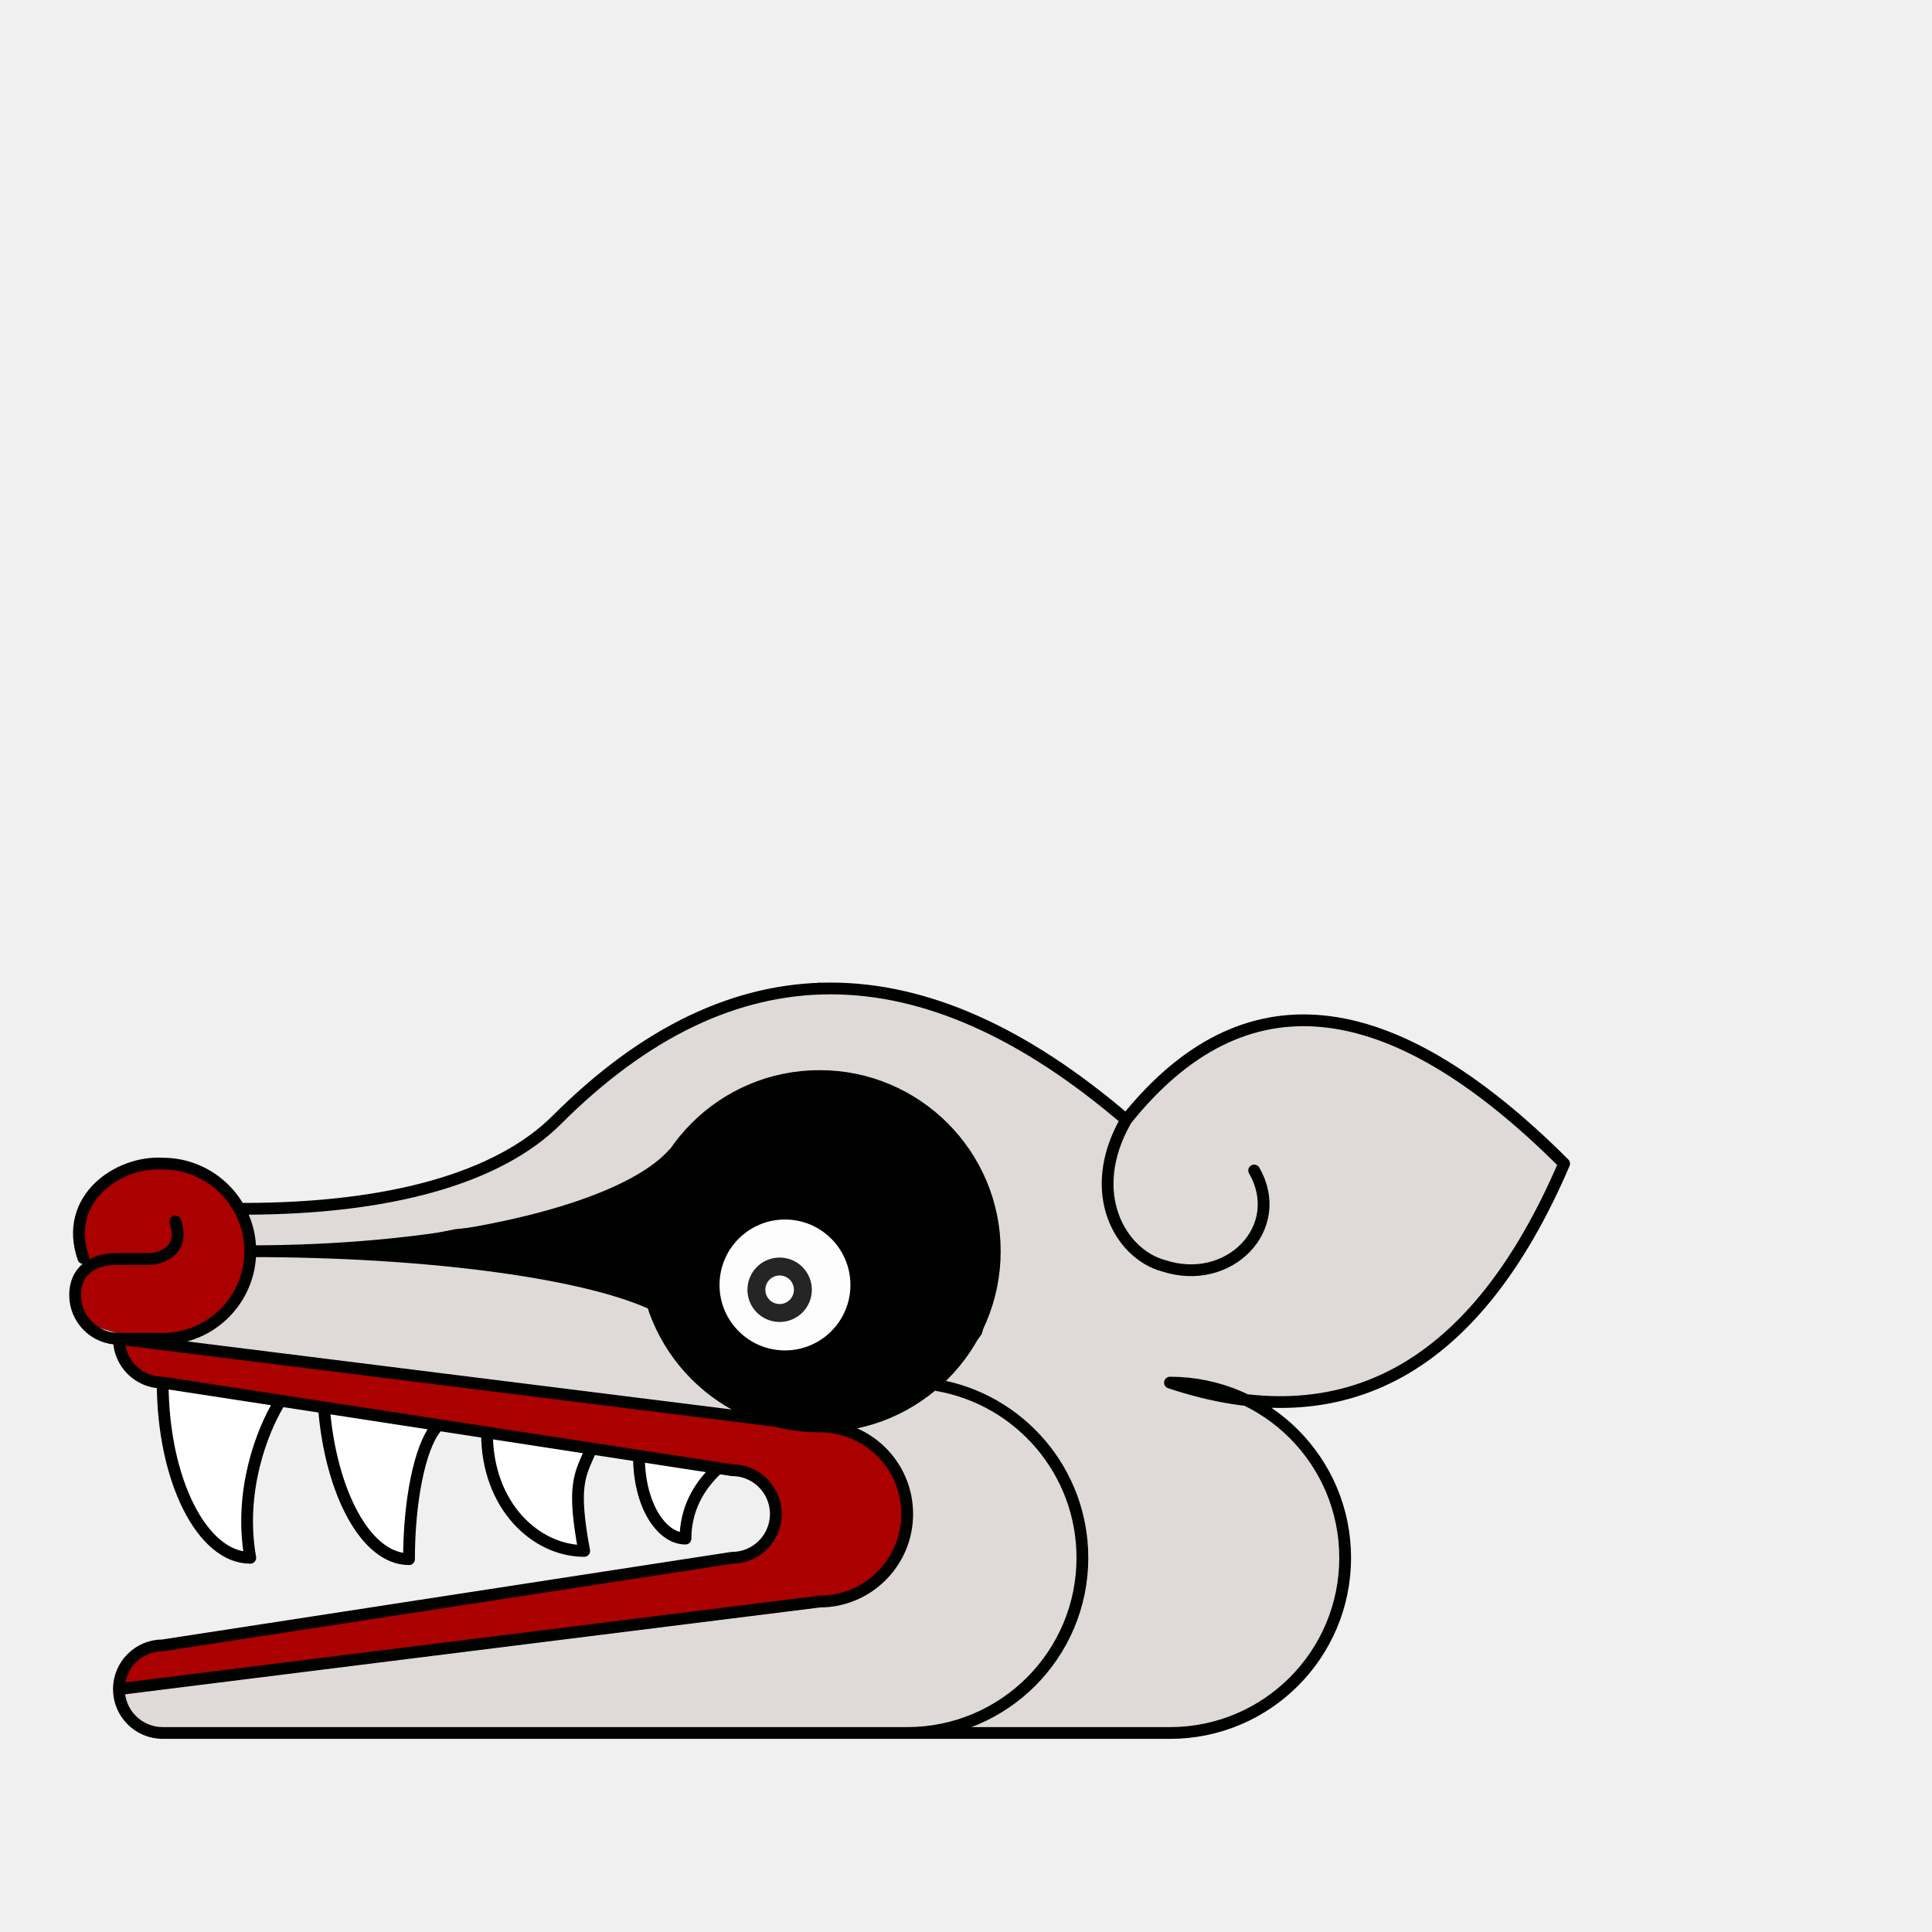
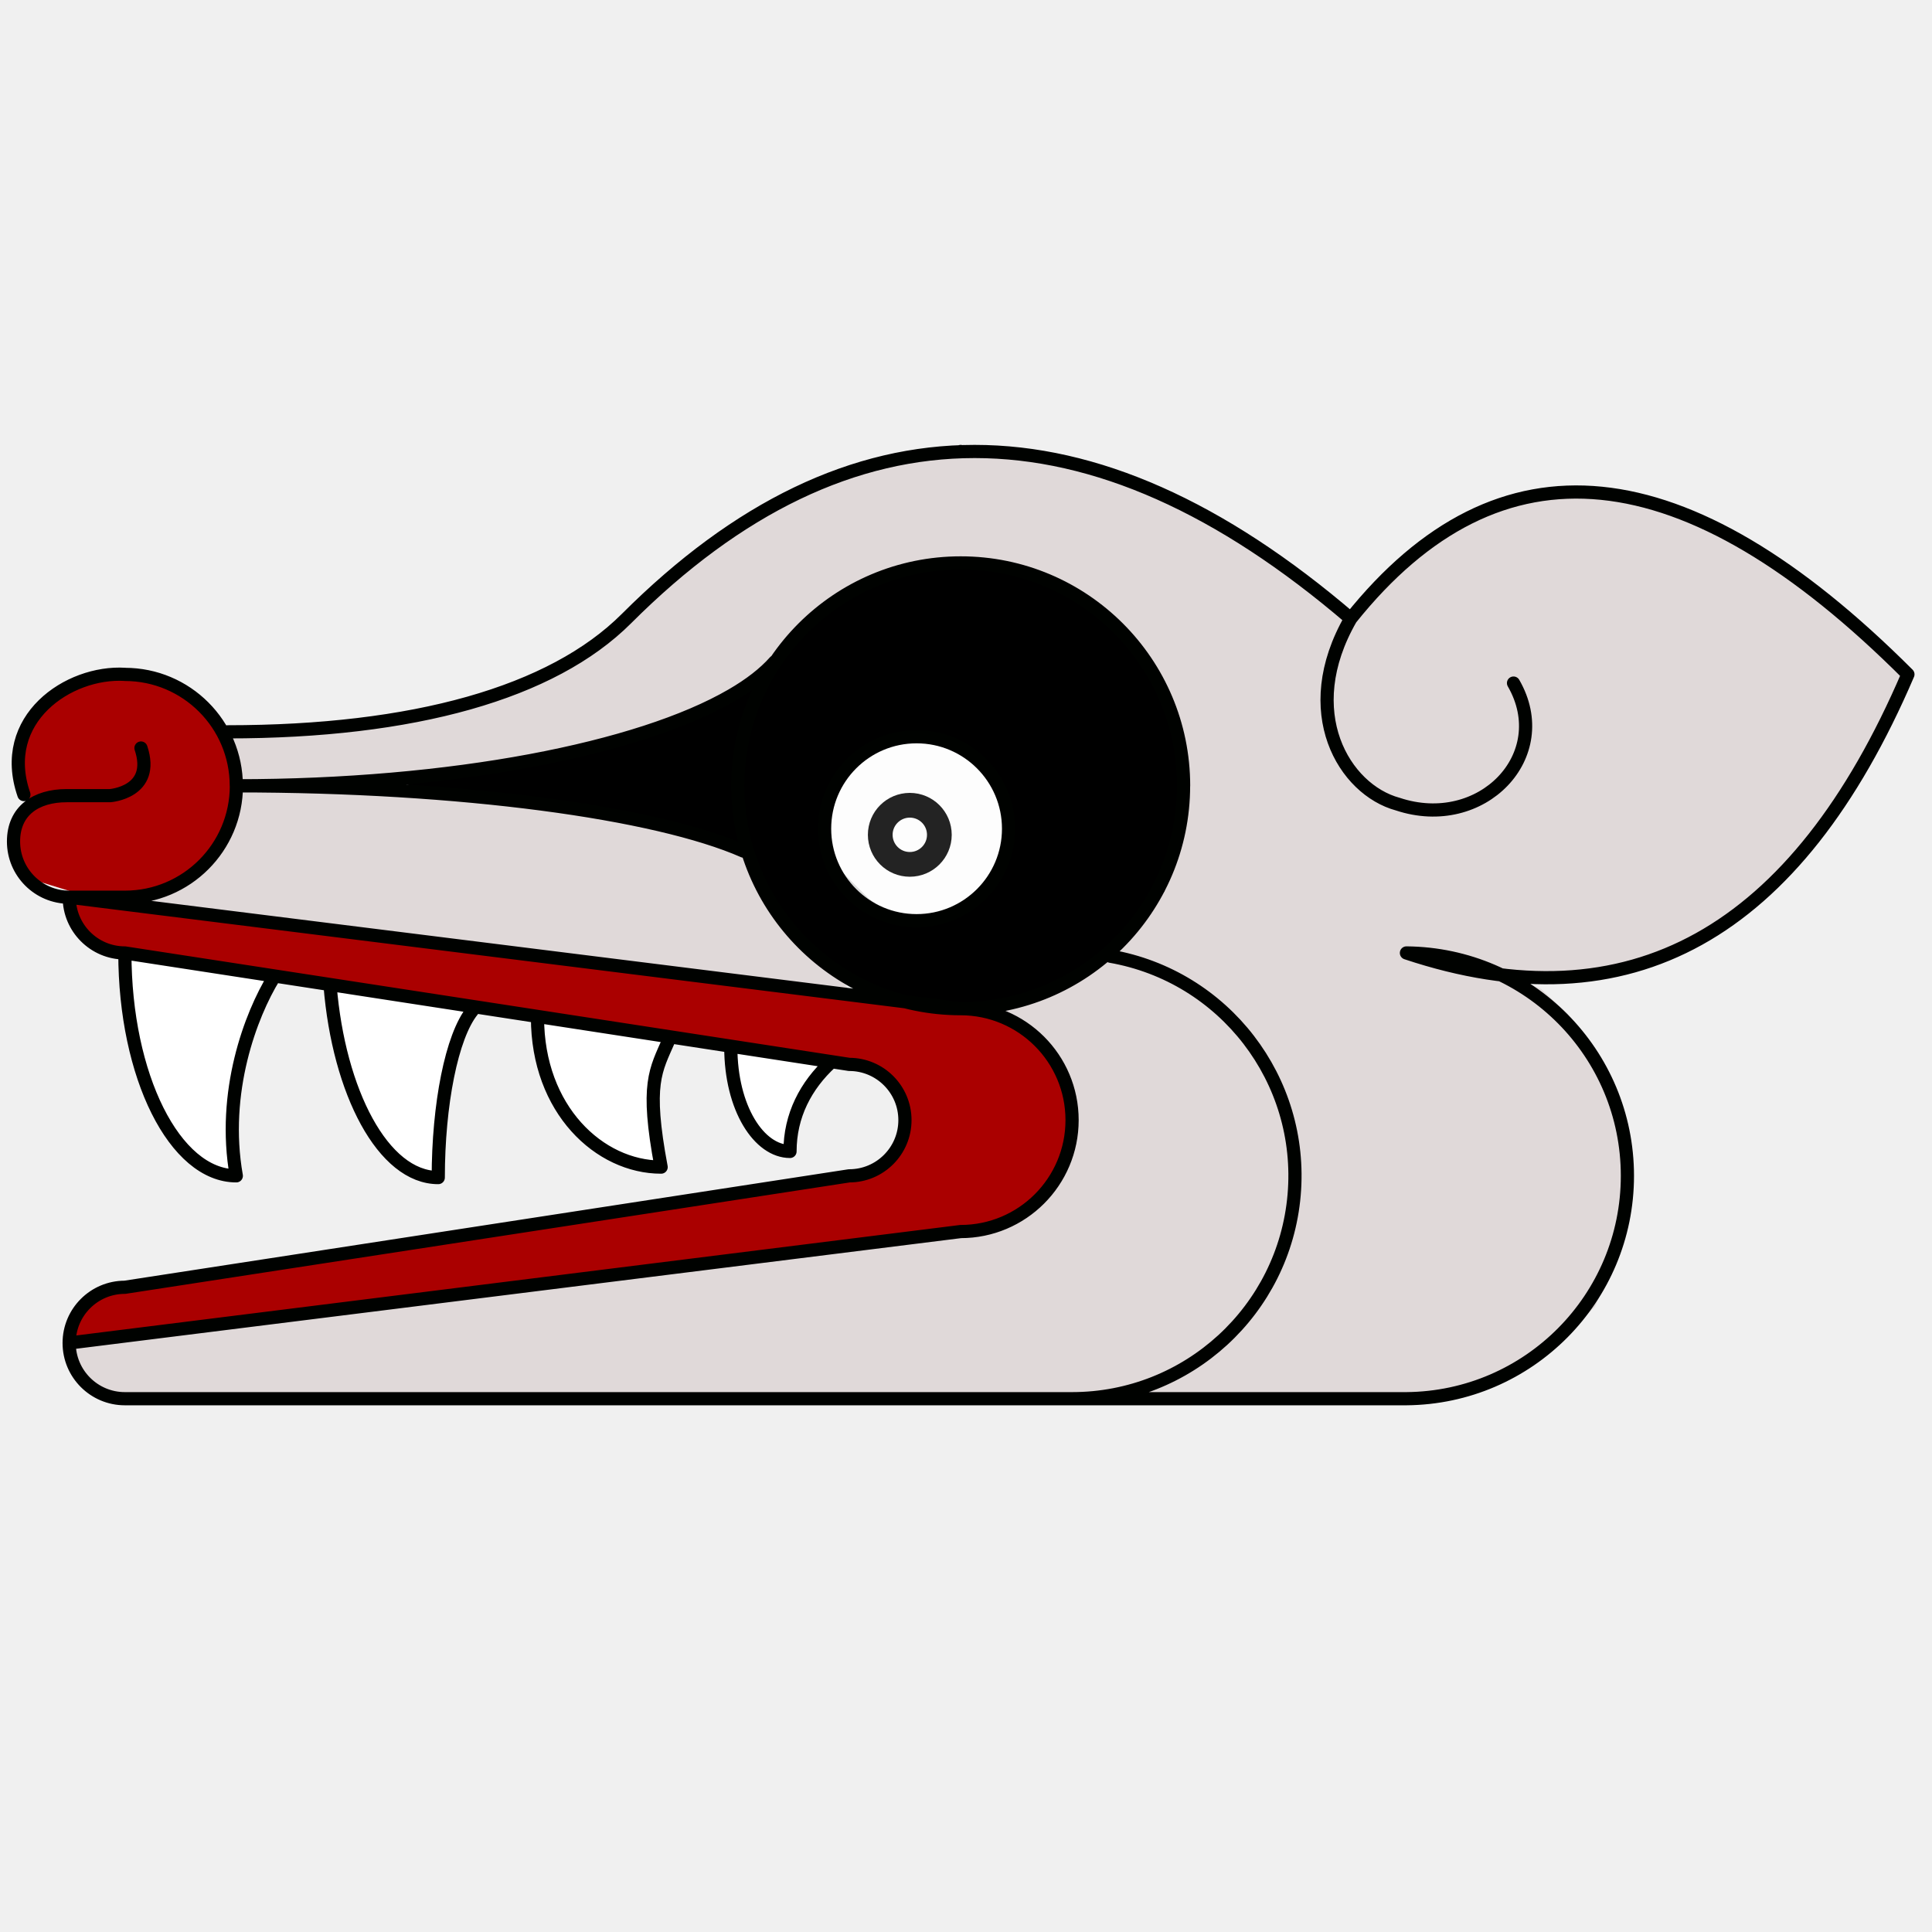
- <svg xmlns="http://www.w3.org/2000/svg" version="1.1" width="200" height="200" style="fill:none" id="svg2">
-   <defs id="defs12" />
-   <g id="layer3" style="display:inline">
-     <path style="fill:#c8b7b7;fill-opacity:0.404;fill-rule:evenodd;stroke:none;stroke-width:1px;stroke-linecap:butt;stroke-linejoin:miter;stroke-opacity:1" d="m 26.344,129.472 6.244,0.284 8.94,0.284 5.25,0.568 8.656,1.135 9.649,2.27 2.838,0.71 1.277,4.541 2.838,2.554 3.122,3.406 0.993,1.561 -17.312,-2.412 -20.859,-2.696 -13.906,-1.845 -10.501,-1.277 7.237,-0.851 3.831,-2.98 1.561,-3.406 z" id="path4164" />
-     <path style="fill:#c8b7b7;fill-opacity:0.404;fill-rule:evenodd;stroke:none;stroke-width:1px;stroke-linecap:butt;stroke-linejoin:miter;stroke-opacity:1" d="m 24.642,124.931 1.277,2.696 -0.284,1.845 8.372,0.142 5.534,-0.426 3.973,-0.568 3.548,-0.851 5.25,-0.851 5.534,-1.277 5.534,-1.845 4.257,-2.412 2.554,-2.27 2.98,-3.689 3.122,-2.128 3.831,-1.845 5.25,-0.142 5.676,0.993 3.689,1.845 3.122,2.838 2.98,3.689 1.561,4.115 0.709,3.406 0,4.399 -1.419,2.696 -1.135,3.831 -1.845,2.554 -2.129,2.27 -5.392,2.412 -2.412,0.71 -1.561,0.568 2.98,1.845 1.845,1.987 1.561,2.412 0.142,2.838 -0.142,2.98 -1.419,2.98 -2.838,2.128 -4.399,0.993 -72.653,8.798 0.284,1.845 1.845,1.987 2.27,1.277 4.825,-0.426 101.175,-0.284 4.825,-0.71 2.98,-1.703 3.122,-1.845 2.838,-2.838 1.703,-4.115 1.277,-4.825 -0.142,-4.257 -0.851,-3.264 -1.703,-4.115 -2.554,-3.264 -2.128,-1.987 -2.27,-0.993 4.683,-0.284 4.683,-0.426 4.399,-1.561 5.25,-3.122 3.406,-3.547 3.122,-3.548 2.838,-5.25 2.412,-3.973 1.419,-3.264 -4.115,-3.689 -3.689,-3.406 -5.818,-3.689 -4.399,-2.129 -4.257,-1.419 -5.108,-0.568 -4.683,1.135 -3.547,1.277 -4.257,2.838 -2.129,1.561 -3.406,3.689 -5.392,-3.973 -4.967,-3.548 -3.406,-1.987 -6.953,-2.554 -4.683,-1.277 -3.264,-0.142 -4.683,-0.142 -4.967,1.277 -4.825,1.419 -4.967,2.412 -2.98,2.27 -2.554,1.419 -3.689,3.406 -2.98,2.838 -3.973,2.838 -3.973,1.561 -3.831,1.135 -7.095,1.561 -4.825,0.426 z" id="path4166" />
-     <path style="fill:#000000;fill-rule:evenodd;stroke:none;stroke-width:1px;stroke-linecap:butt;stroke-linejoin:miter;stroke-opacity:1" d="m 38.421,129.062 8.629,-1.806 7.425,-0.803 7.826,-2.408 5.418,-2.609 4.415,-5.017 4.014,-3.412 3.211,-1.405 8.228,-0.401 6.221,2.207 3.412,2.408 3.211,4.415 2.408,5.017 0.401,6.823 -1.605,6.02 -2.809,3.813 -3.01,2.207 -8.027,-7.626 1.405,-2.408 -0.803,-4.014 -1.806,-2.609 -2.609,-2.007 -4.415,0 -3.01,1.605 -2.007,3.01 -0.803,3.211 0.803,3.211 -5.218,2.207 -1.806,-3.813 -3.412,-1.605 -6.221,-1.204 z" id="path4168" />
-     <path style="fill:#000000;fill-rule:evenodd;stroke:none;stroke-width:1px;stroke-linecap:butt;stroke-linejoin:miter;stroke-opacity:1" d="m 69.125,138.494 4.214,4.816 2.809,2.207 4.616,1.806 5.218,0.401 4.014,-1.003 3.813,-1.405 2.408,-1.605 -6.622,-7.224 -1.806,0.401 -2.809,2.809 -2.007,0.602 -3.412,0 -2.207,-1.605 -3.01,-3.01 z" id="path4170" />
-     <path style="fill:#aa0000;fill-rule:evenodd;stroke:none;stroke-width:1px;stroke-linecap:butt;stroke-linejoin:miter;stroke-opacity:1" d="m 9.123,130.868 -1.003,-3.612 1.405,-4.014 3.412,-2.207 3.813,-1.003 4.014,1.204 3.412,2.609 1.605,3.01 0.401,4.616 -1.405,3.01 -2.207,2.609 -3.813,1.405 -3.01,0.201 15.653,2.207 54.183,7.024 3.813,0.803 3.211,3.01 0.803,2.408 0.602,3.01 -1.405,4.214 -1.806,2.408 -3.612,2.207 -74.652,9.03 0,-2.809 2.408,-1.605 4.214,-1.003 8.428,-1.204 49.367,-7.425 3.01,-1.806 0.602,-3.412 -1.204,-2.007 -1.605,-1.405 -61.006,-9.231 -2.809,-1.003 -1.605,-2.408 0,-1.605 -2.609,-0.803 -1.806,-2.007 -0.201,-2.207 z" id="path4172" />
-     <path style="fill:#ffffff;fill-rule:evenodd;stroke:none;stroke-width:1px;stroke-linecap:butt;stroke-linejoin:miter;stroke-opacity:1" d="m 16.762,143.151 12.591,1.799 -1.799,3.182 -1.107,3.459 -0.553,3.044 -0.415,4.013 0.553,2.906 -2.767,-0.969 -2.629,-2.352 -2.076,-4.013 -0.969,-3.459 -0.553,-4.013 z" id="path4177" />
-     <path style="fill:#ffffff;fill-rule:evenodd;stroke:none;stroke-width:1px;stroke-linecap:butt;stroke-linejoin:miter;stroke-opacity:1" d="m 33.782,145.78 11.9,1.66 -1.107,1.66 -1.384,2.491 -0.553,4.705 -0.277,4.289 0,1.107 -1.937,-0.83 -2.352,-1.66 -1.937,-2.767 -1.107,-3.874 -1.245,-4.566 z" id="path4179" />
-     <path style="fill:#ffffff;fill-rule:evenodd;stroke:none;stroke-width:1px;stroke-linecap:butt;stroke-linejoin:miter;stroke-opacity:1" d="m 50.662,148.271 0.138,3.044 0.969,3.182 1.937,3.321 3.598,1.937 2.352,0.83 0.969,0.138 -0.83,-4.151 0,-3.044 1.245,-2.629 0.277,-0.969 z" id="path4181" />
-     <path style="fill:#ffffff;fill-rule:evenodd;stroke:none;stroke-width:1px;stroke-linecap:butt;stroke-linejoin:miter;stroke-opacity:1" d="m 66.436,150.485 7.887,1.384 -1.522,1.66 -0.83,1.937 -0.969,1.522 0.138,2.629 -1.66,-0.692 -1.937,-2.352 -0.969,-2.906 z" id="path4183" />
-     <circle style="opacity:0.855;fill:#ffffff;fill-opacity:1;stroke:none;stroke-width:1.7;stroke-miterlimit:4;stroke-dasharray:none;stroke-opacity:1" id="path5684" cx="81.184" cy="133.084" r="7.293" />
+ <svg xmlns="http://www.w3.org/2000/svg" id="Capa_3" data-name="Capa 3" viewBox="0 0 1172 1172">
+   <defs>
+     <style>.cls-1{fill:#c8b7b7;fill-opacity:0.4;}.cls-2{fill:#a00;}.cls-3,.cls-4{fill:#fff;}.cls-4,.cls-6{opacity:0.86;isolation:isolate;}.cls-5,.cls-6{fill:none;stroke-linecap:round;stroke-linejoin:round;}.cls-5{stroke:#000200;stroke-width:8px;}.cls-6{stroke:#000;stroke-width:15px;}</style>
+   </defs>
+   <g id="layer3">
+     <path id="path4164" class="cls-1" d="M146.59,476.27l46.55,2.12,66.65,2.11,39.15,4.24,64.53,8.46,71.94,16.93,21.16,5.29,9.52,33.85,21.16,19,23.28,25.4,7.4,11.63-129.07-18-155.52-20.1L129.66,553.5,51.37,544l54-6.35,28.57-22.21L145.53,490Z" />
+     <path id="path4166" class="cls-1" d="M133.9,442.42l9.52,20.1-2.12,13.75,62.42,1.06L245,474.16l29.62-4.24,26.45-6.34,39.15-6.35,41.26-9.52L422.72,434l31.74-18,19-16.93,22.22-27.51L519,355.66l28.57-13.75,39.14-1.06L629,348.26,656.53,362l23.27,21.16L702,410.68l11.64,30.68L719,466.75v32.8l-10.58,20.1-8.47,28.56-13.75,19-15.87,16.92-40.2,18-18,5.29-11.63,4.23,22.21,13.75,13.76,14.82,11.63,18,1.06,21.16-1.06,22.22-10.58,22.21L616.33,739.7l-32.8,7.41L41.85,812.7,44,826.46l13.75,14.81,16.93,9.52,36-3.17L865,845.5l36-5.29,22.21-12.7,23.28-13.75,21.16-21.16,12.69-30.68,9.52-36-1-31.74-6.35-24.33-12.7-30.68-19-24.34-15.87-14.81-16.93-7.4,34.92-2.12,34.91-3.17,32.8-11.64,39.14-23.28L1085,526l23.28-26.45,21.16-39.15,18-29.62L1158,406.45l-30.68-27.51-27.51-25.39L1056.44,326l-32.8-15.87L991.9,299.59l-38.09-4.23-34.91,8.46-26.45,9.53L860.71,334.5l-15.87,11.64-25.39,27.51L779.25,344l-37-26.45-25.39-14.81-51.84-19-34.91-9.52-24.33-1.06-34.92-1.06-37,9.53-36,10.58-37,18L438.59,327.1l-19,10.58L392,363.07l-22.22,21.16L340.2,405.39,310.57,417,282,425.49l-52.9,11.64-36,3.17Z" />
+     <path id="path4168" d="M236.63,474.55l64.11-13.24,55.17-5.89,58.14-17.65,40.25-19.13,32.8-36.78,29.82-25,23.86-10.3,61.12-2.94,46.22,16.19,25.35,17.65,23.85,32.36,17.89,36.78,3,50-11.92,44.14-20.88,28L663,584.88,603.39,529l10.44-17.66-6-29.42-13.42-19.12-19.38-14.72h-32.8L519.9,459.83,505,481.9l-6,23.54L505,529l-38.77,16.18-13.42-27.95-25.34-11.77-46.22-8.83Z" />
+     <path id="path4170" d="M465.55,543.54,497,579.45l20.95,16.45,34.41,13.47,38.9,3,29.92-7.48,28.43-10.47,17.95-12-49.37-53.86-13.47,3-20.94,20.95-15,4.48H543.35l-16.46-12-22.44-22.44Z" />
+     <path id="path4172" class="cls-2" d="M18.19,486.68l-7.48-26.93,10.47-29.92,25.44-16.46,28.43-7.48,29.92,9,25.43,19.45,12,22.44,3,34.41-10.48,22.44-16.45,19.45L90,543.54,67.57,545l116.7,16.46,404,52.37,28.42,6,23.94,22.45,6,18,4.49,22.44L640.6,714.1l-13.46,18-26.93,16.46L43.63,815.84V794.9l17.95-12L93,775.45l62.84-9L523.9,711.11l22.44-13.47,4.49-25.43-9-15-12-10.48L75.05,578,54.1,570.47l-12-18v-12l-19.45-6-13.47-15L7.72,503.14Z" />
+     <path id="path4177" class="cls-3" d="M75.15,578.26,169,591.67,155.62,615.4l-8.26,25.79-4.12,22.7-3.1,29.91,4.13,21.67-20.63-7.23L104,690.71,88.56,660.79,81.34,635l-4.13-29.92Z" />
+     <path id="path4179" class="cls-3" d="M202,597.86l88.72,12.38-8.25,12.38-10.32,18.57-4.13,35.07-2.06,32v8.25l-14.44-6.19L234,697.93,219.58,677.3l-8.26-28.89-9.28-34Z" />
+     <path id="path4181" class="cls-3" d="M327.9,616.43l1,22.7,7.22,23.72,14.44,24.76,26.83,14.45L395,708.25l7.22,1L396,678.33v-22.7l9.29-19.6,2.06-7.22Z" />
+     <path id="path4183" class="cls-3" d="M445.5,632.94l58.81,10.31L493,655.63l-6.19,14.44-7.22,11.35,1,19.6-12.38-5.15-14.44-17.54-7.23-21.67Z" />
+     <circle id="path5684" class="cls-4" cx="555.45" cy="503.21" r="54.37" />
  </g>
-   <path d="" style="fill:none;stroke:#000000;stroke-width:8;stroke-linecap:round;stroke-linejoin:round" id="path8" />
-   <g id="layer1" style="display:inline">
-     <path d="m 16.842,179.397 0,0 77.072,0 c 10.015,1e-5 18.135,-8.119 18.135,-18.135 0,-8.952 -6.487,-16.389 -15.017,-17.868 m -80.19,36.002 c -2.504,-1e-5 -4.534,-2.03 -4.534,-4.534 -7e-6,-2.504 2.03,-4.534 4.534,-4.534 l 0,0 58.937,-9.067 c 2.504,0 4.534,-2.03 4.534,-4.534 -4e-6,-2.504 -2.03,-4.534 -4.534,-4.534 l 0,0 -58.937,-9.067 m 68.005,4.534 0,0 0,0 c 5.008,0 9.067,4.06 9.067,9.067 l 0,0 c 10e-6,5.008 -4.06,9.067 -9.067,9.067 M 16.842,143.127 c -2.504,-1e-5 -4.534,-2.03 -4.534,-4.534 l 0,0 m 72.538,27.202 0,0 -72.538,9.067 m 72.538,-27.202 0,0 -72.538,-9.067 72.538,9.067 m -68.005,-27.202 0,0 c -4.582,-0.284 -10.344,3.634 -8.216,9.777 m 8.216,-9.777 c 5.008,0 9.067,4.06 9.067,9.067 l 0,0 c 18.344,0 34.144,2.179 41.281,5.314 m -54.882,3.754 0,0 4.534,0 c 5.008,0 9.067,-4.06 9.067,-9.067 m -9.067,9.067 -4.534,0 m 57.425,-19.171 c -0.847,0.958 -2.033,1.874 -3.518,2.736 -7.535,4.376 -22.756,7.368 -40.306,7.368 l 0,0 m 77.072,0 c 0,10.015 -8.119,18.135 -18.135,18.135 l 0,0 c -10.015,0 -18.135,-8.119 -18.135,-18.135 l 0,0 c -10e-7,-10.015 8.119,-18.135 18.135,-18.135 l 0,0 c 10.015,-1e-5 18.135,8.119 18.135,18.135 M 57.645,115.926 c 18.135,-18.135 37.78,-18.135 58.937,0 m -58.937,0 c -6.045,6.045 -17.333,9.209 -32.445,9.209 m 95.916,17.993 c 10.015,0 18.135,8.119 18.135,18.135 0,10.015 -8.119,18.135 -18.135,18.135 l 0,0 -27.202,0 M 121.116,143.127 c 18.135,6.045 31.735,-1.511 40.803,-22.668 m -45.336,-4.534 c 12.09,-15.112 27.202,-13.601 45.336,4.534 m -45.336,-4.534 c -4.37,7.606 -0.518,13.913 3.824,15.091 6.825,2.27 12.828,-3.945 9.422,-9.848 M 16.842,143.127 c 0,10.015 4.06,18.135 9.067,18.135 -1.21,-6.814 1.176,-13.1 3.063,-16.168 m 4.568,0.688 c 0.704,8.652 4.315,15.622 8.801,15.622 0,-5.931 1.089,-11.507 2.779,-13.59 m 5.295,0.557 c 0,7.512 5.053,12.182 10.061,12.182 -1.277,-6.806 -0.441,-7.875 0.637,-10.362 m 5.032,0.585 c 10e-7,5.008 2.314,8.5 4.817,8.5 10e-7,-2.917 1.281,-5.359 3.34,-7.258 m 10.544,-49.693 0,0 m -72.538,36.269 c -2.504,0 -4.534,-2.03 -4.534,-4.534 -2.2e-6,-2.504 1.829,-3.731 4.333,-3.731 l 0,0 3.53,-2e-5 c 0,0 3.719,-0.264 2.515,-3.876" style="fill:none;stroke:#000200;stroke-width:1.219;stroke-linecap:round;stroke-linejoin:round;stroke-miterlimit:4;stroke-dasharray:none;stroke-opacity:1" id="path4" />
-     <circle style="opacity:1;fill:none;stroke:#000000;stroke-width:1.419;stroke-miterlimit:4;stroke-dasharray:none;stroke-opacity:1" id="path4159" cx="81.26" cy="133.019" r="7.485" />
-     <circle style="opacity:0.855;fill:none;stroke:#000000;stroke-width:1.856;stroke-miterlimit:4;stroke-dasharray:none;stroke-opacity:1" id="path4161" cx="80.708" cy="133.516" r="2.406" />
+   <g id="layer1">
+     <path id="path4" class="cls-5" d="M75.75,848.49H650.37a135.22,135.22,0,0,0,23.25-268.42M75.75,848.49a33.8,33.8,0,0,1,0-67.6h0l439.41-67.6a33.8,33.8,0,1,0,0-67.6h0L75.75,578.08m507,33.81h0a67.6,67.6,0,0,1,67.6,67.6h0a67.61,67.61,0,0,1-67.6,67.6m-507-169A33.8,33.8,0,0,1,42,544.28h0M582.77,747.09h0L42,814.69m540.82-202.8h0L42,544.28l540.82,67.61m-507-202.81h0C41.59,407-1.38,436.17,14.49,482m61.26-72.89a67.6,67.6,0,0,1,67.6,67.6h0c136.77,0,254.57,16.25,307.78,39.62M42,544.28h33.8a67.6,67.6,0,0,0,67.6-67.6m-67.6,67.6H42M470.09,401.35c-6.32,7.14-15.16,14-26.23,20.4-56.18,32.63-169.66,54.93-300.51,54.93h0m574.62,0a135.21,135.21,0,0,1-135.2,135.21h0A135.22,135.22,0,0,1,447.56,476.68h0a135.21,135.21,0,0,1,135.21-135.2h0A135.2,135.2,0,0,1,718,476.68M380,375.28q202.8-202.81,439.42,0m-439.42,0c-45.07,45.06-129.23,68.66-241.9,68.66M853.18,578.08a135.21,135.21,0,0,1,0,270.41H650.37M853.18,578.08q202.8,67.6,304.21-169m-338-33.8q135.2-169,338,33.8m-338-33.8C786.79,432,815.51,479,847.89,487.79c50.88,16.93,95.64-29.41,70.25-73.42M75.75,578.08c0,74.68,30.26,135.21,67.6,135.21-9-50.8,8.77-97.67,22.84-120.55m34.05,5.14c5.25,64.5,32.18,116.47,65.62,116.47,0-44.22,8.12-85.79,20.72-101.33m39.48,4.16c0,56,37.67,90.82,75,90.82-9.53-50.75-3.29-58.72,4.74-77.26m37.52,4.37c0,37.33,17.25,63.37,35.92,63.37,0-21.75,9.55-40,24.9-54.11m78.62-370.5h0M42,544.28a33.8,33.8,0,0,1-33.8-33.8c0-18.67,13.63-27.82,32.3-27.82H66.77s27.73-2,18.75-28.89" />
+     <circle id="path4159" class="cls-5" cx="556.02" cy="502.72" r="55.8" />
+     <circle id="path4161" class="cls-6" cx="551.91" cy="506.42" r="17.93" />
  </g>
</svg>
